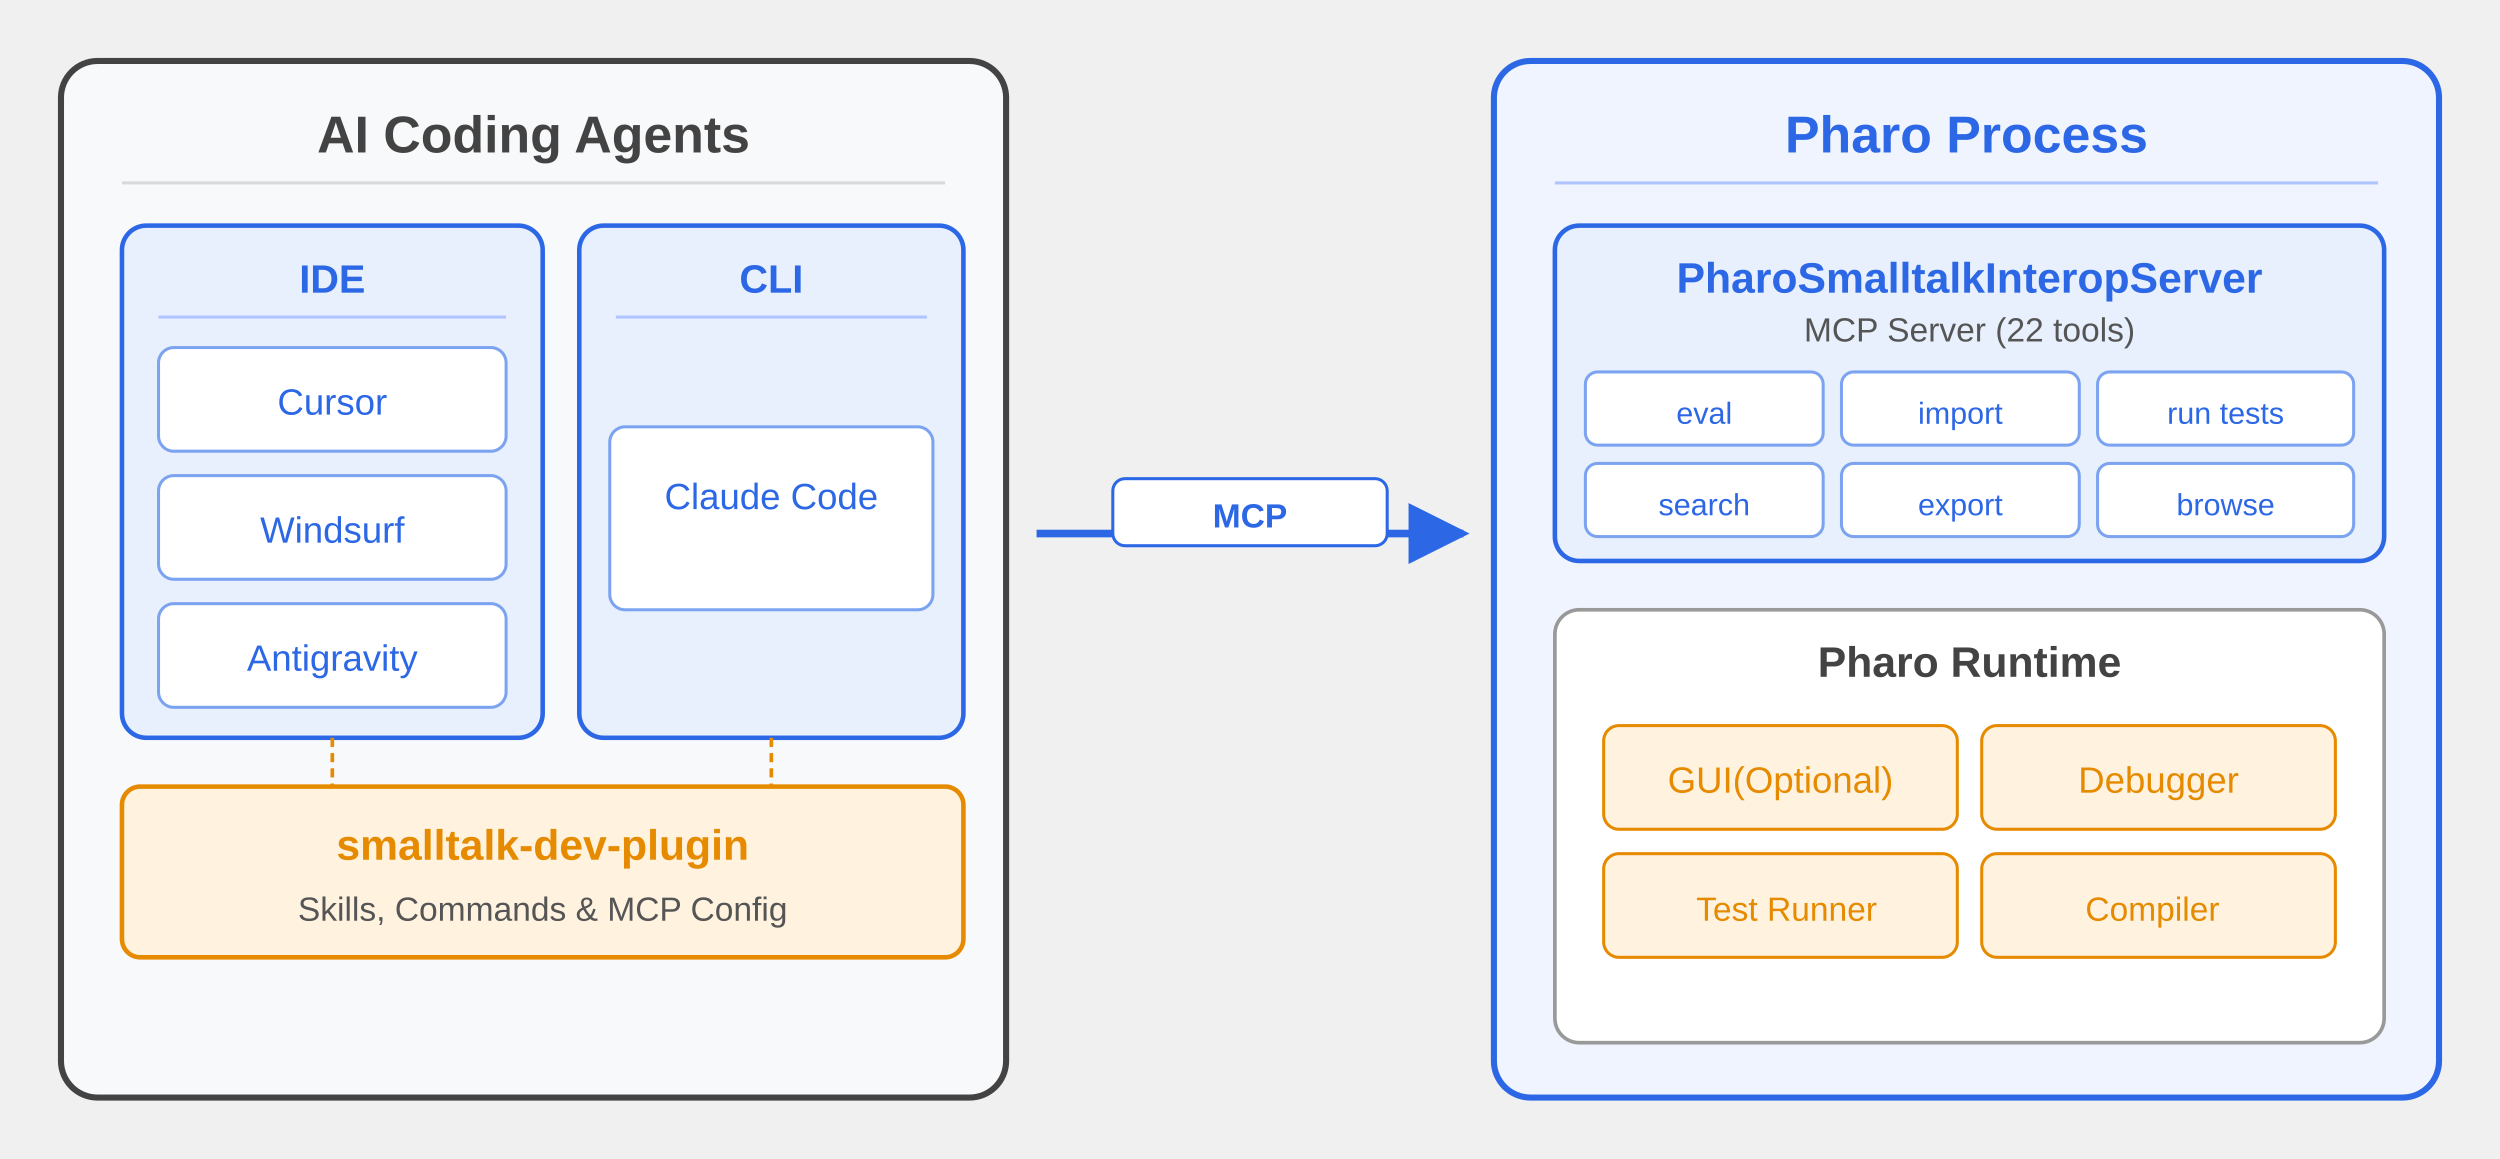
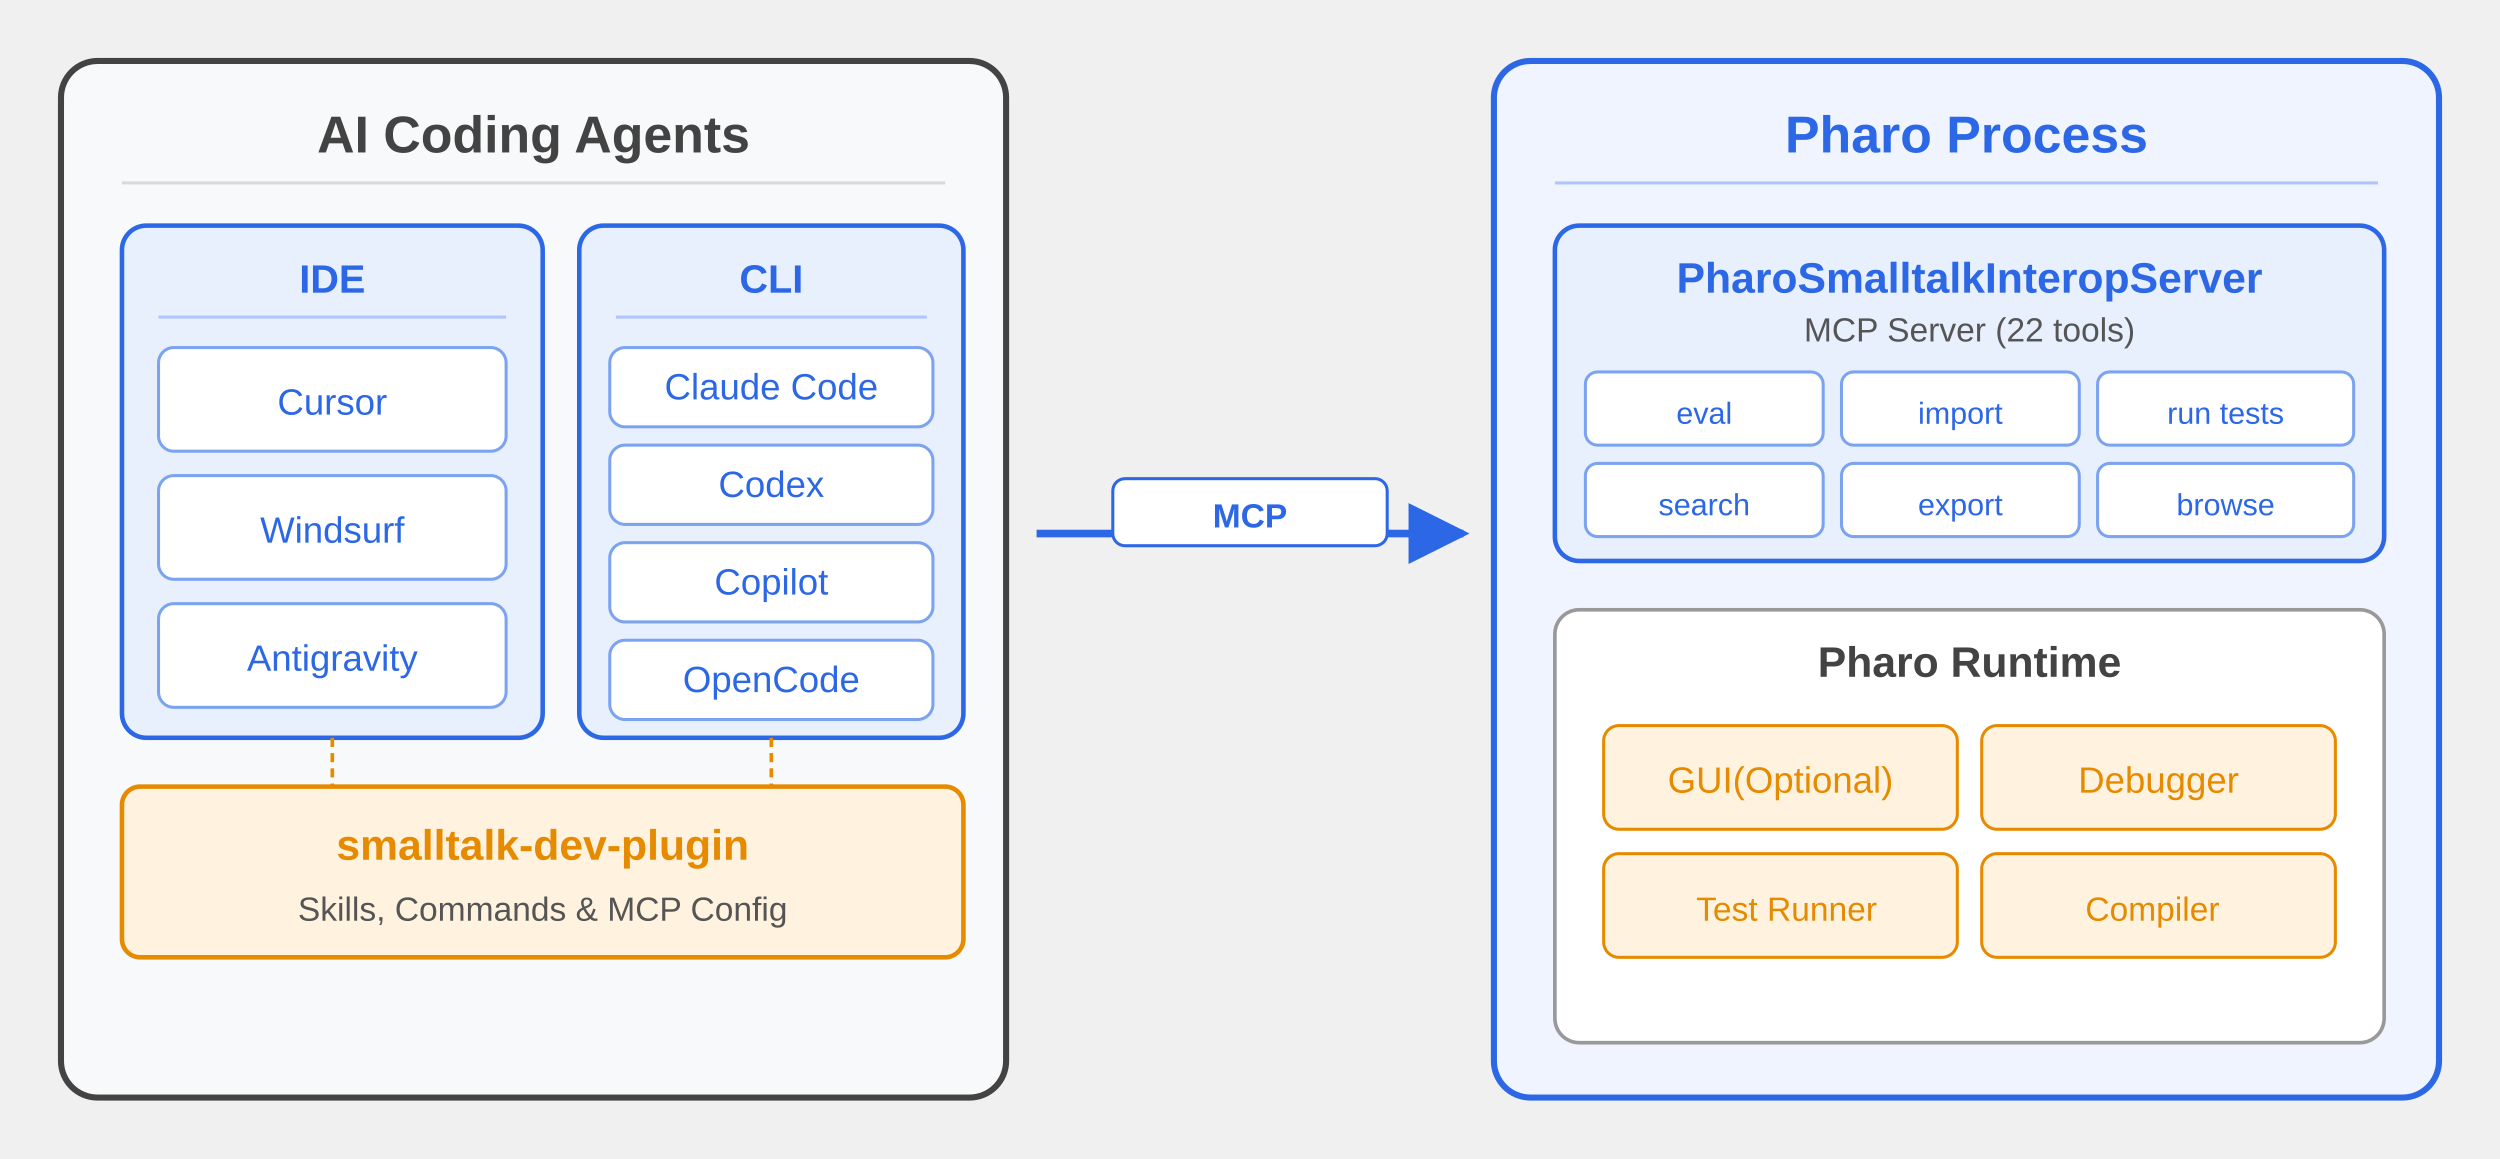
<svg xmlns="http://www.w3.org/2000/svg" viewBox="0 0 820 380" font-family="'Segoe UI', 'Helvetica Neue', Arial, sans-serif" version="1.1" id="svg30">
  <defs id="defs2">
    <marker id="arrow-r" viewBox="0 0 10 10" refX="9" refY="5" markerWidth="8" markerHeight="8" orient="auto">
      <path d="M 0 0 L 10 5 L 0 10 z" fill="#2C67E5" id="path1" />
    </marker>
    <marker id="arrow-l" viewBox="0 0 10 10" refX="1" refY="5" markerWidth="8" markerHeight="8" orient="auto">
      <path d="M 10 0 L 0 5 L 10 10 z" fill="#2C67E5" id="path2" />
    </marker>
  </defs>
  <rect x="20" y="20" width="310" height="340" rx="12" fill="#F8F9FA" stroke="#434343" stroke-width="2" id="rect2" />
  <text x="175" y="50" text-anchor="middle" font-size="17" font-weight="bold" fill="#434343" id="text2">AI Coding Agents</text>
  <line x1="40" y1="60" x2="310" y2="60" stroke="#D9D9D9" stroke-width="1" id="line2" />
  <rect x="40" y="74" width="138" height="168" rx="8" fill="#E8F0FE" stroke="#2C67E5" stroke-width="1.5" id="rect3" />
  <text x="109" y="96" text-anchor="middle" font-size="13" font-weight="bold" fill="#2C67E5" id="text3">IDE</text>
  <line x1="52" y1="104" x2="166" y2="104" stroke="#B0C4FF" stroke-width="1" id="line3" />
  <rect x="52" y="114" width="114" height="34" rx="5" fill="#FFF" stroke="#7BA3F0" stroke-width="1" id="rect4" />
  <text x="109" y="136" text-anchor="middle" font-size="12" fill="#2C67E5" id="text4">Cursor</text>
  <rect x="52" y="156" width="114" height="34" rx="5" fill="#FFF" stroke="#7BA3F0" stroke-width="1" id="rect5" />
  <text x="109" y="178" text-anchor="middle" font-size="12" fill="#2C67E5" id="text5">Windsurf</text>
  <rect x="52" y="198" width="114" height="34" rx="5" fill="#FFF" stroke="#7BA3F0" stroke-width="1" id="rect6" />
  <text x="109" y="220" text-anchor="middle" font-size="12" fill="#2C67E5" id="text6">Antigravity</text>
  <rect x="190" y="74" width="126" height="168" rx="8" fill="#E8F0FE" stroke="#2C67E5" stroke-width="1.5" id="rect7" />
  <text x="253" y="96" text-anchor="middle" font-size="13" font-weight="bold" fill="#2C67E5" id="text7">CLI</text>
  <line x1="202" y1="104" x2="304" y2="104" stroke="#B0C4FF" stroke-width="1" id="line7" />
-   <rect x="200" y="140" width="106" height="60" rx="5" fill="#FFF" stroke="#7BA3F0" stroke-width="1" id="rect8" />
-   <text x="253" y="167" text-anchor="middle" font-size="12" fill="#2C67E5" id="text8">Claude Code</text>
+   <rect x="200" y="114" width="106" height="26" rx="5" fill="#FFF" stroke="#7BA3F0" stroke-width="1" id="rect8" />
+   <text x="253" y="131" text-anchor="middle" font-size="12" fill="#2C67E5" id="text8">Claude Code</text>
+   <rect x="200" y="146" width="106" height="26" rx="5" fill="#FFF" stroke="#7BA3F0" stroke-width="1" id="rect8b" />
+   <text x="253" y="163" text-anchor="middle" font-size="12" fill="#2C67E5" id="text8b">Codex</text>
+   <rect x="200" y="178" width="106" height="26" rx="5" fill="#FFF" stroke="#7BA3F0" stroke-width="1" id="rect8c" />
+   <text x="253" y="195" text-anchor="middle" font-size="12" fill="#2C67E5" id="text8c">Copilot</text>
+   <rect x="200" y="210" width="106" height="26" rx="5" fill="#FFF" stroke="#7BA3F0" stroke-width="1" id="rect8d" />
+   <text x="253" y="227" text-anchor="middle" font-size="12" fill="#2C67E5" id="text8d">OpenCode</text>
  <rect x="40" y="258" width="276" height="56" rx="6" fill="#FFF3E0" stroke="#E68A00" stroke-width="1.5" id="rect9" />
  <text x="178" y="282" text-anchor="middle" font-size="14" font-weight="bold" fill="#E68A00" id="text10">smalltalk-dev-plugin</text>
  <text x="178" y="302" text-anchor="middle" font-size="11" fill="#555" id="text11">Skills, Commands &amp; MCP Config</text>
  <line x1="109" y1="242" x2="109" y2="258" stroke="#E68A00" stroke-width="1.2" stroke-dasharray="3,2" id="line11" />
  <line x1="253" y1="242" x2="253" y2="258" stroke="#E68A00" stroke-width="1.2" stroke-dasharray="3,2" id="line12" />
  <line x1="340" y1="175" x2="480" y2="175" stroke="#2C67E5" stroke-width="2.5" marker-end="url(#arrow-r)" id="line13" />
  <rect x="365" y="157" width="90" height="22" rx="4" fill="#FFF" stroke="#2C67E5" stroke-width="1" id="rect14" />
  <text x="410" y="173" text-anchor="middle" font-size="11" font-weight="bold" fill="#2C67E5" id="text14">MCP</text>
  <rect x="490" y="20" width="310" height="340" rx="12" fill="#F0F4FF" stroke="#2C67E5" stroke-width="2" id="rect15" />
  <text x="645" y="50" text-anchor="middle" font-size="17" font-weight="bold" fill="#2C67E5" id="text16">Pharo Process</text>
  <line x1="510" y1="60" x2="780" y2="60" stroke="#B0C4FF" stroke-width="1" id="line16" />
  <rect x="510" y="74" width="272" height="110" rx="8" fill="#E8F0FE" stroke="#2C67E5" stroke-width="1.5" id="rect16" />
  <text x="646" y="96" text-anchor="middle" font-size="14" font-weight="bold" fill="#2C67E5" id="text17">PharoSmalltalkInteropServer</text>
  <text x="646" y="112" text-anchor="middle" font-size="11" fill="#555" id="text18">MCP Server (22 tools)</text>
  <rect x="520" y="122" width="78" height="24" rx="4" fill="#FFF" stroke="#7BA3F0" stroke-width="1" id="rect18" />
  <text x="559" y="139" text-anchor="middle" font-size="10" fill="#2C67E5" id="text19">eval</text>
  <rect x="604" y="122" width="78" height="24" rx="4" fill="#FFF" stroke="#7BA3F0" stroke-width="1" id="rect19" />
  <text x="643" y="139" text-anchor="middle" font-size="10" fill="#2C67E5" id="text20">import</text>
  <rect x="688" y="122" width="84" height="24" rx="4" fill="#FFF" stroke="#7BA3F0" stroke-width="1" id="rect20" />
  <text x="730" y="139" text-anchor="middle" font-size="10" fill="#2C67E5" id="text21">run tests</text>
  <rect x="520" y="152" width="78" height="24" rx="4" fill="#FFF" stroke="#7BA3F0" stroke-width="1" id="rect21" />
  <text x="559" y="169" text-anchor="middle" font-size="10" fill="#2C67E5" id="text22">search</text>
  <rect x="604" y="152" width="78" height="24" rx="4" fill="#FFF" stroke="#7BA3F0" stroke-width="1" id="rect22" />
  <text x="643" y="169" text-anchor="middle" font-size="10" fill="#2C67E5" id="text23">export</text>
  <rect x="688" y="152" width="84" height="24" rx="4" fill="#FFF" stroke="#7BA3F0" stroke-width="1" id="rect23" />
  <text x="730" y="169" text-anchor="middle" font-size="10" fill="#2C67E5" id="text24">browse</text>
  <rect x="510" y="200" width="272" height="142" rx="8" fill="#FFF" stroke="#999" stroke-width="1.2" id="rect24" />
  <text x="646" y="222" text-anchor="middle" font-size="14" font-weight="bold" fill="#434343" id="text25">Pharo Runtime</text>
  <rect x="526" y="238" width="116" height="34" rx="5" fill="#fff3e0" stroke="#e68a00" stroke-width="1" id="rect27" />
  <text x="584" y="260" text-anchor="middle" font-size="12px" fill="#e68a00" id="text28">GUI(Optional)</text>
  <rect x="650" y="238" width="116" height="34" rx="5" fill="#fff3e0" stroke="#e68a00" stroke-width="1" id="rect28" />
  <text x="708" y="260" text-anchor="middle" font-size="12px" fill="#e68a00" id="text29">Debugger</text>
  <rect x="526" y="280" width="116" height="34" rx="5" fill="#fff3e0" stroke="#e68a00" stroke-width="1" id="rect29" />
  <text x="586" y="302" text-anchor="middle" font-size="11px" fill="#e68a00" id="text30">Test Runner</text>
  <rect x="650" y="280" width="116" height="34" rx="5" fill="#fff3e0" stroke="#e68a00" stroke-width="1" id="rect1" />
  <text x="706" y="302" text-anchor="middle" font-size="11px" fill="#e68a00" id="text1">Compiler</text>
</svg>
